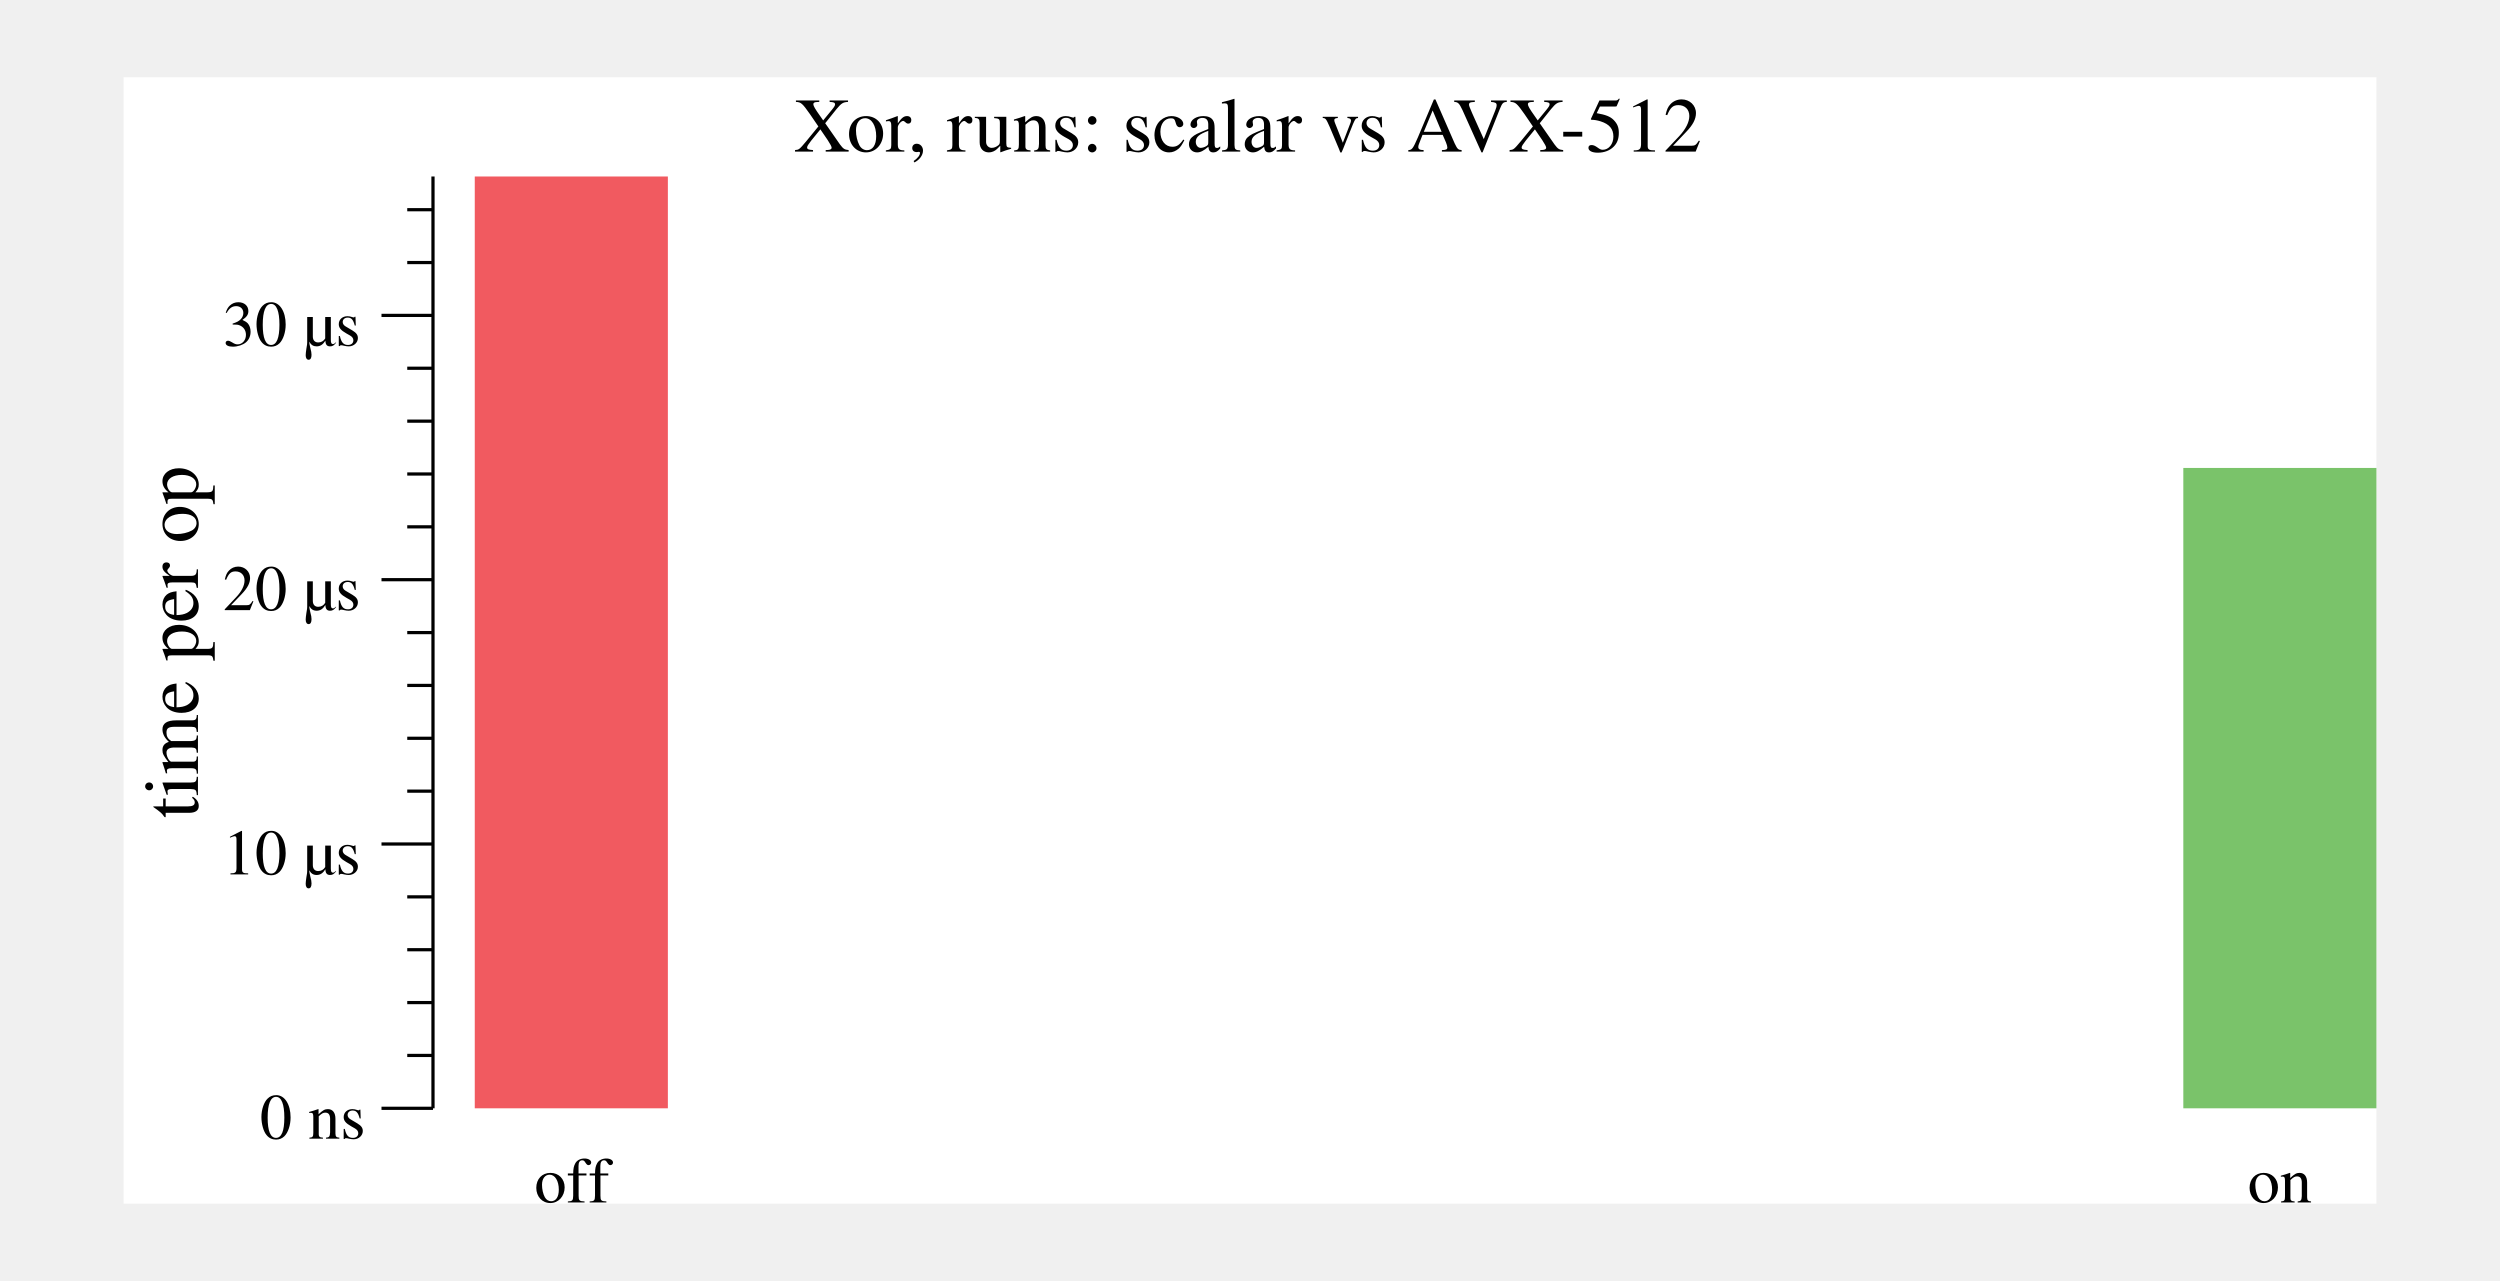
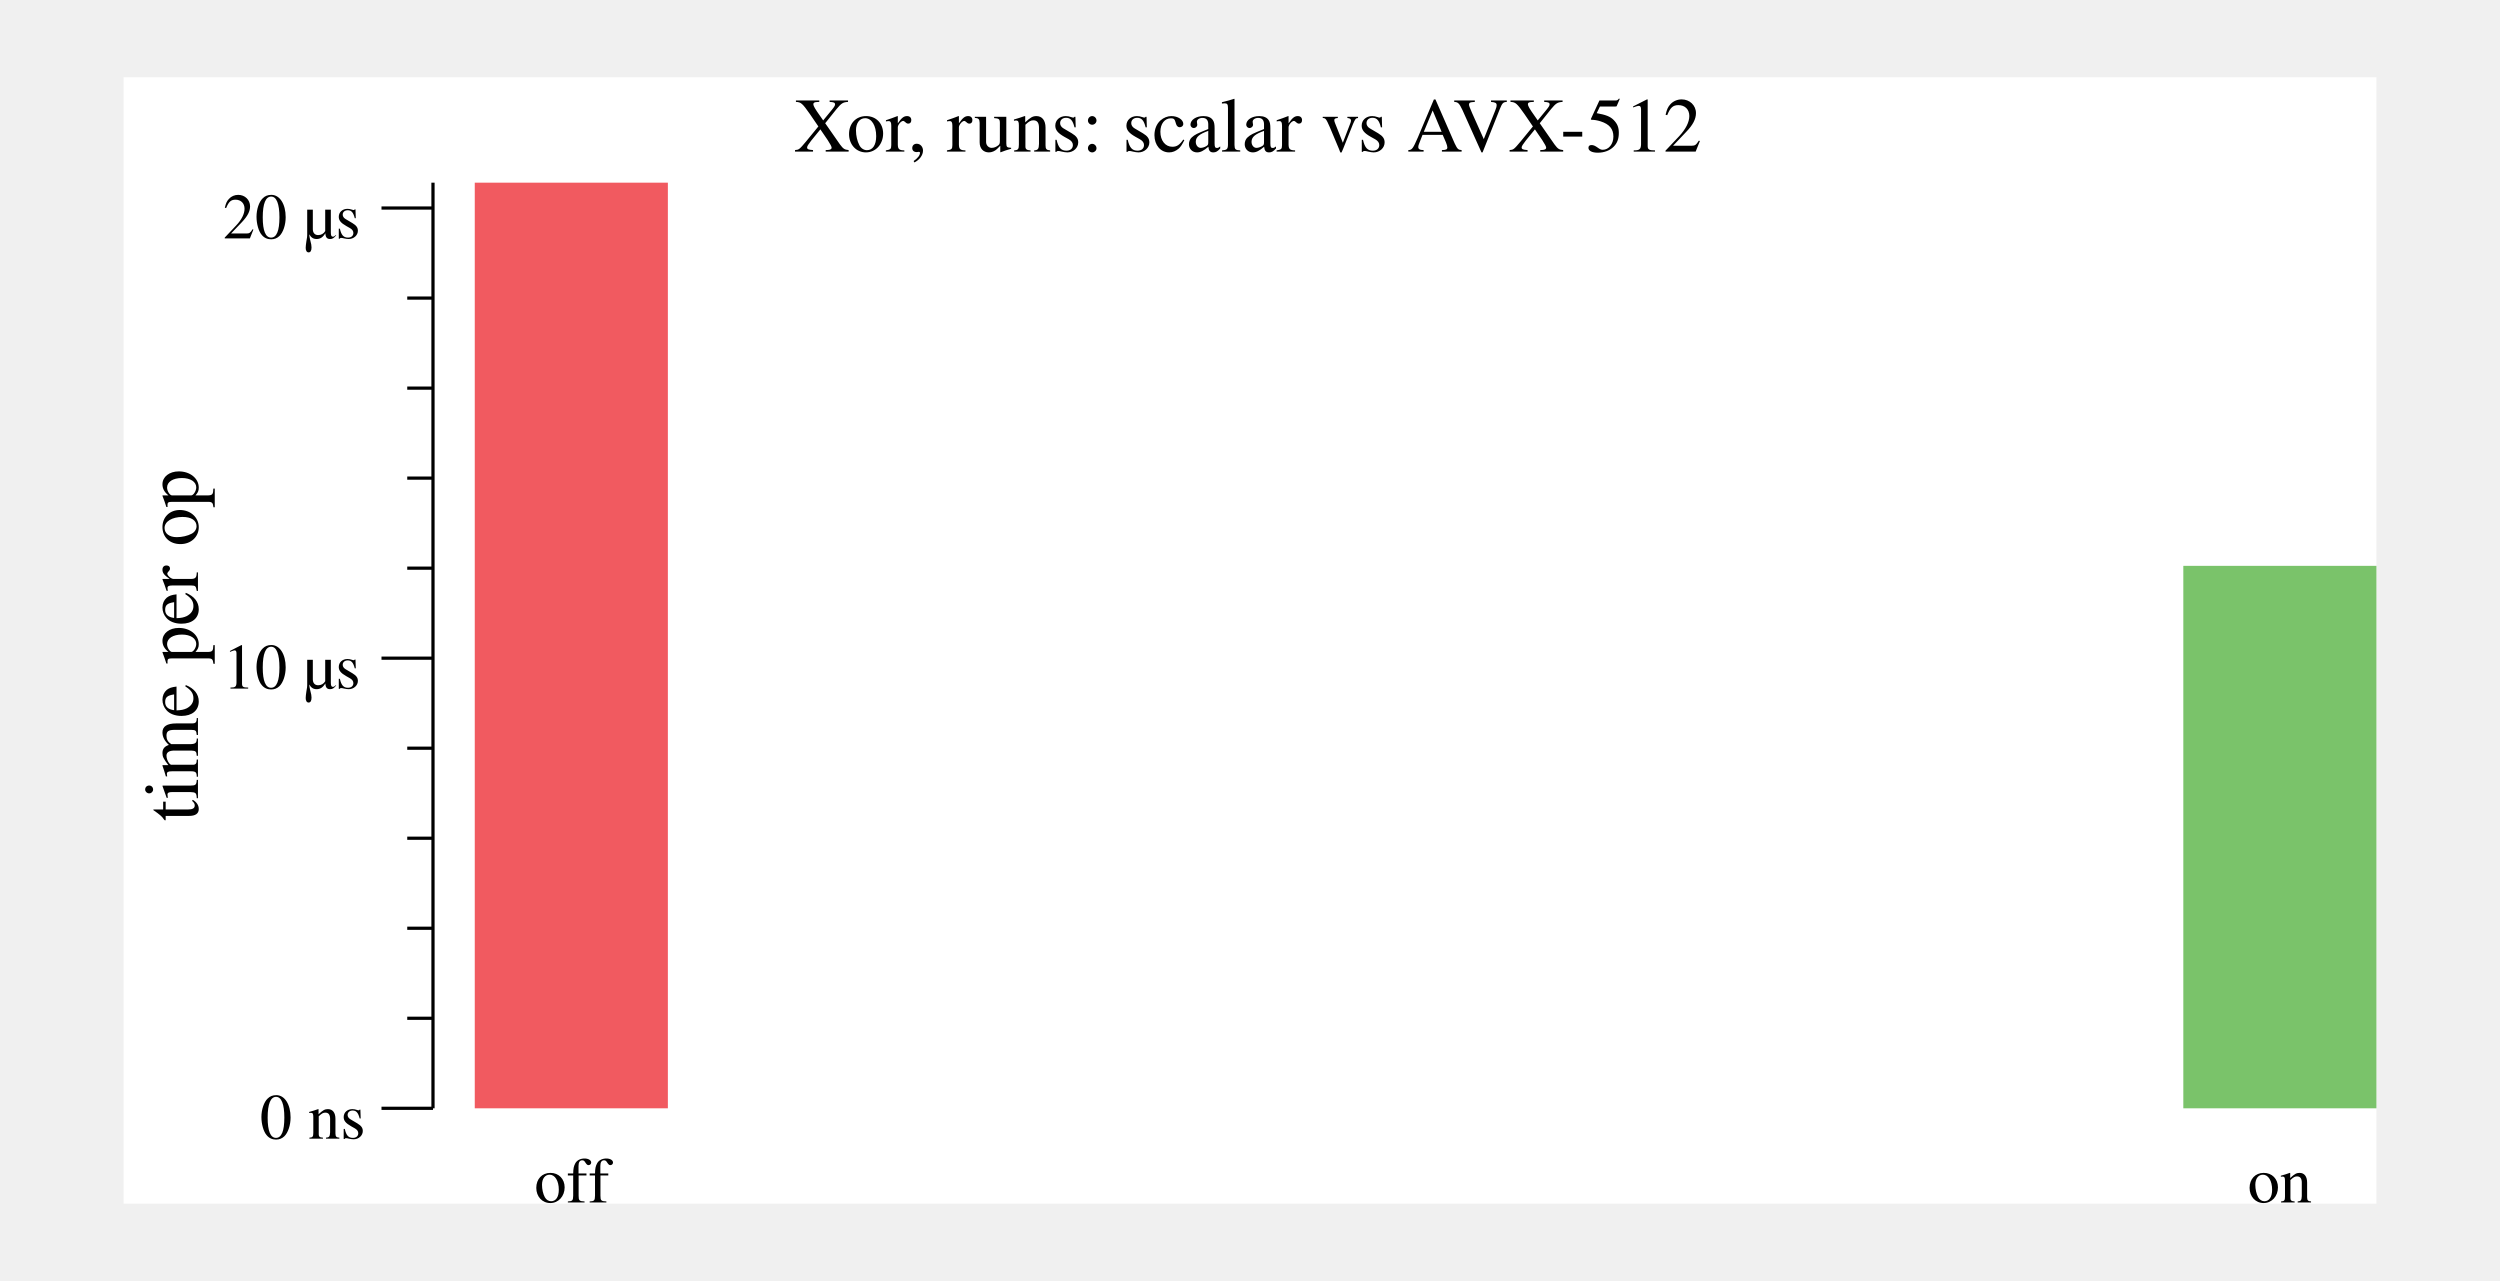
<svg xmlns="http://www.w3.org/2000/svg" width="388.4pt" height="199pt" viewBox="0 0 388.4 199">
  <g transform="scale(1, -1) translate(0, -199)">
    <path d="M19.2,12L369.2,12L369.2,187L19.2,187Z" style="fill:#FFFFFF" />
    <text x="123.39" y="-175.45" transform="scale(1, -1)" style="font-family:Times;font-weight:normal;font-style:normal;font-size:12px">Xor, runs: scalar vs AVX-512</text>
    <text x="83.019" y="-12.186" transform="scale(1, -1)" style="font-family:Times;font-weight:normal;font-style:normal;font-size:10px">off</text>
    <text x="349.2" y="-12.186" transform="scale(1, -1)" style="font-family:Times;font-weight:normal;font-style:normal;font-size:10px">on</text>
    <g transform="rotate(90)">
-       <text x="71.874" y="30.755" transform="scale(1, -1)" style="font-family:Times;font-weight:normal;font-style:normal;font-size:12px">time per op</text>
+       <text x="71.394" y="30.755" transform="scale(1, -1)" style="font-family:Times;font-weight:normal;font-style:normal;font-size:12px">time per op</text>
    </g>
    <text x="40.378" y="-22.093" transform="scale(1, -1)" style="font-family:Times;font-weight:normal;font-style:normal;font-size:10px">0 ns</text>
-     <text x="34.616" y="-63.154" transform="scale(1, -1)" style="font-family:Times;font-weight:normal;font-style:normal;font-size:10px">10 µs</text>
-     <text x="34.616" y="-104.21" transform="scale(1, -1)" style="font-family:Times;font-weight:normal;font-style:normal;font-size:10px">20 µs</text>
-     <text x="34.616" y="-145.28" transform="scale(1, -1)" style="font-family:Times;font-weight:normal;font-style:normal;font-size:10px">30 µs</text>
+     <text x="34.616" y="-92.024" transform="scale(1, -1)" style="font-family:Times;font-weight:normal;font-style:normal;font-size:10px">10 µs</text>
+     <text x="34.616" y="-161.96" transform="scale(1, -1)" style="font-family:Times;font-weight:normal;font-style:normal;font-size:10px">20 µs</text>
    <path d="M59.269,26.814L67.269,26.814" style="fill:none;stroke:#000000;stroke-width:0.5" />
-     <path d="M59.269,67.875L67.269,67.875" style="fill:none;stroke:#000000;stroke-width:0.5" />
-     <path d="M59.269,108.94L67.269,108.94" style="fill:none;stroke:#000000;stroke-width:0.5" />
-     <path d="M59.269,150L67.269,150" style="fill:none;stroke:#000000;stroke-width:0.5" />
-     <path d="M63.269,35.027L67.269,35.027" style="fill:none;stroke:#000000;stroke-width:0.5" />
-     <path d="M63.269,43.239L67.269,43.239" style="fill:none;stroke:#000000;stroke-width:0.5" />
-     <path d="M63.269,51.451L67.269,51.451" style="fill:none;stroke:#000000;stroke-width:0.5" />
-     <path d="M63.269,59.663L67.269,59.663" style="fill:none;stroke:#000000;stroke-width:0.5" />
-     <path d="M63.269,76.088L67.269,76.088" style="fill:none;stroke:#000000;stroke-width:0.5" />
-     <path d="M63.269,84.3L67.269,84.3" style="fill:none;stroke:#000000;stroke-width:0.5" />
-     <path d="M63.269,92.512L67.269,92.512" style="fill:none;stroke:#000000;stroke-width:0.5" />
-     <path d="M63.269,100.72L67.269,100.72" style="fill:none;stroke:#000000;stroke-width:0.5" />
-     <path d="M63.269,117.15L67.269,117.15" style="fill:none;stroke:#000000;stroke-width:0.5" />
-     <path d="M63.269,125.36L67.269,125.36" style="fill:none;stroke:#000000;stroke-width:0.5" />
-     <path d="M63.269,133.57L67.269,133.57" style="fill:none;stroke:#000000;stroke-width:0.5" />
-     <path d="M63.269,141.79L67.269,141.79" style="fill:none;stroke:#000000;stroke-width:0.5" />
-     <path d="M63.269,158.21L67.269,158.21" style="fill:none;stroke:#000000;stroke-width:0.5" />
-     <path d="M63.269,166.42L67.269,166.42" style="fill:none;stroke:#000000;stroke-width:0.5" />
-     <path d="M67.269,26.814L67.269,171.58" style="fill:none;stroke:#000000;stroke-width:0.5" />
-     <path d="M73.759,26.814L73.759,171.58L103.76,171.58L103.76,26.814Z" style="fill:#F15A60" />
+     <path d="M59.269,96.746L67.269,96.746" style="fill:none;stroke:#000000;stroke-width:0.5" />
+     <path d="M59.269,166.68L67.269,166.68" style="fill:none;stroke:#000000;stroke-width:0.5" />
+     <path d="M63.269,40.801L67.269,40.801" style="fill:none;stroke:#000000;stroke-width:0.5" />
+     <path d="M63.269,54.787L67.269,54.787" style="fill:none;stroke:#000000;stroke-width:0.5" />
+     <path d="M63.269,68.773L67.269,68.773" style="fill:none;stroke:#000000;stroke-width:0.5" />
+     <path d="M63.269,82.759L67.269,82.759" style="fill:none;stroke:#000000;stroke-width:0.5" />
+     <path d="M63.269,110.73L67.269,110.73" style="fill:none;stroke:#000000;stroke-width:0.5" />
+     <path d="M63.269,124.72L67.269,124.72" style="fill:none;stroke:#000000;stroke-width:0.5" />
+     <path d="M63.269,138.7L67.269,138.7" style="fill:none;stroke:#000000;stroke-width:0.5" />
+     <path d="M63.269,152.69L67.269,152.69" style="fill:none;stroke:#000000;stroke-width:0.5" />
+     <path d="M67.269,26.814L67.269,170.62" style="fill:none;stroke:#000000;stroke-width:0.5" />
+     <path d="M73.759,26.814L73.759,170.62L103.76,170.62L103.76,26.814Z" style="fill:#F15A60" />
    <path d="M339.2,26.814L339.2,26.814L369.2,26.814L369.2,26.814Z" style="fill:#F15A60" />
    <path d="M73.759,26.814L73.759,26.814L103.76,26.814L103.76,26.814Z" style="fill:#7AC36A" />
-     <path d="M339.2,26.814L339.2,126.3L369.2,126.3L369.2,26.814Z" style="fill:#7AC36A" />
+     <path d="M339.2,26.814L339.2,111.09L369.2,111.09L369.2,26.814Z" style="fill:#7AC36A" />
  </g>
</svg>
